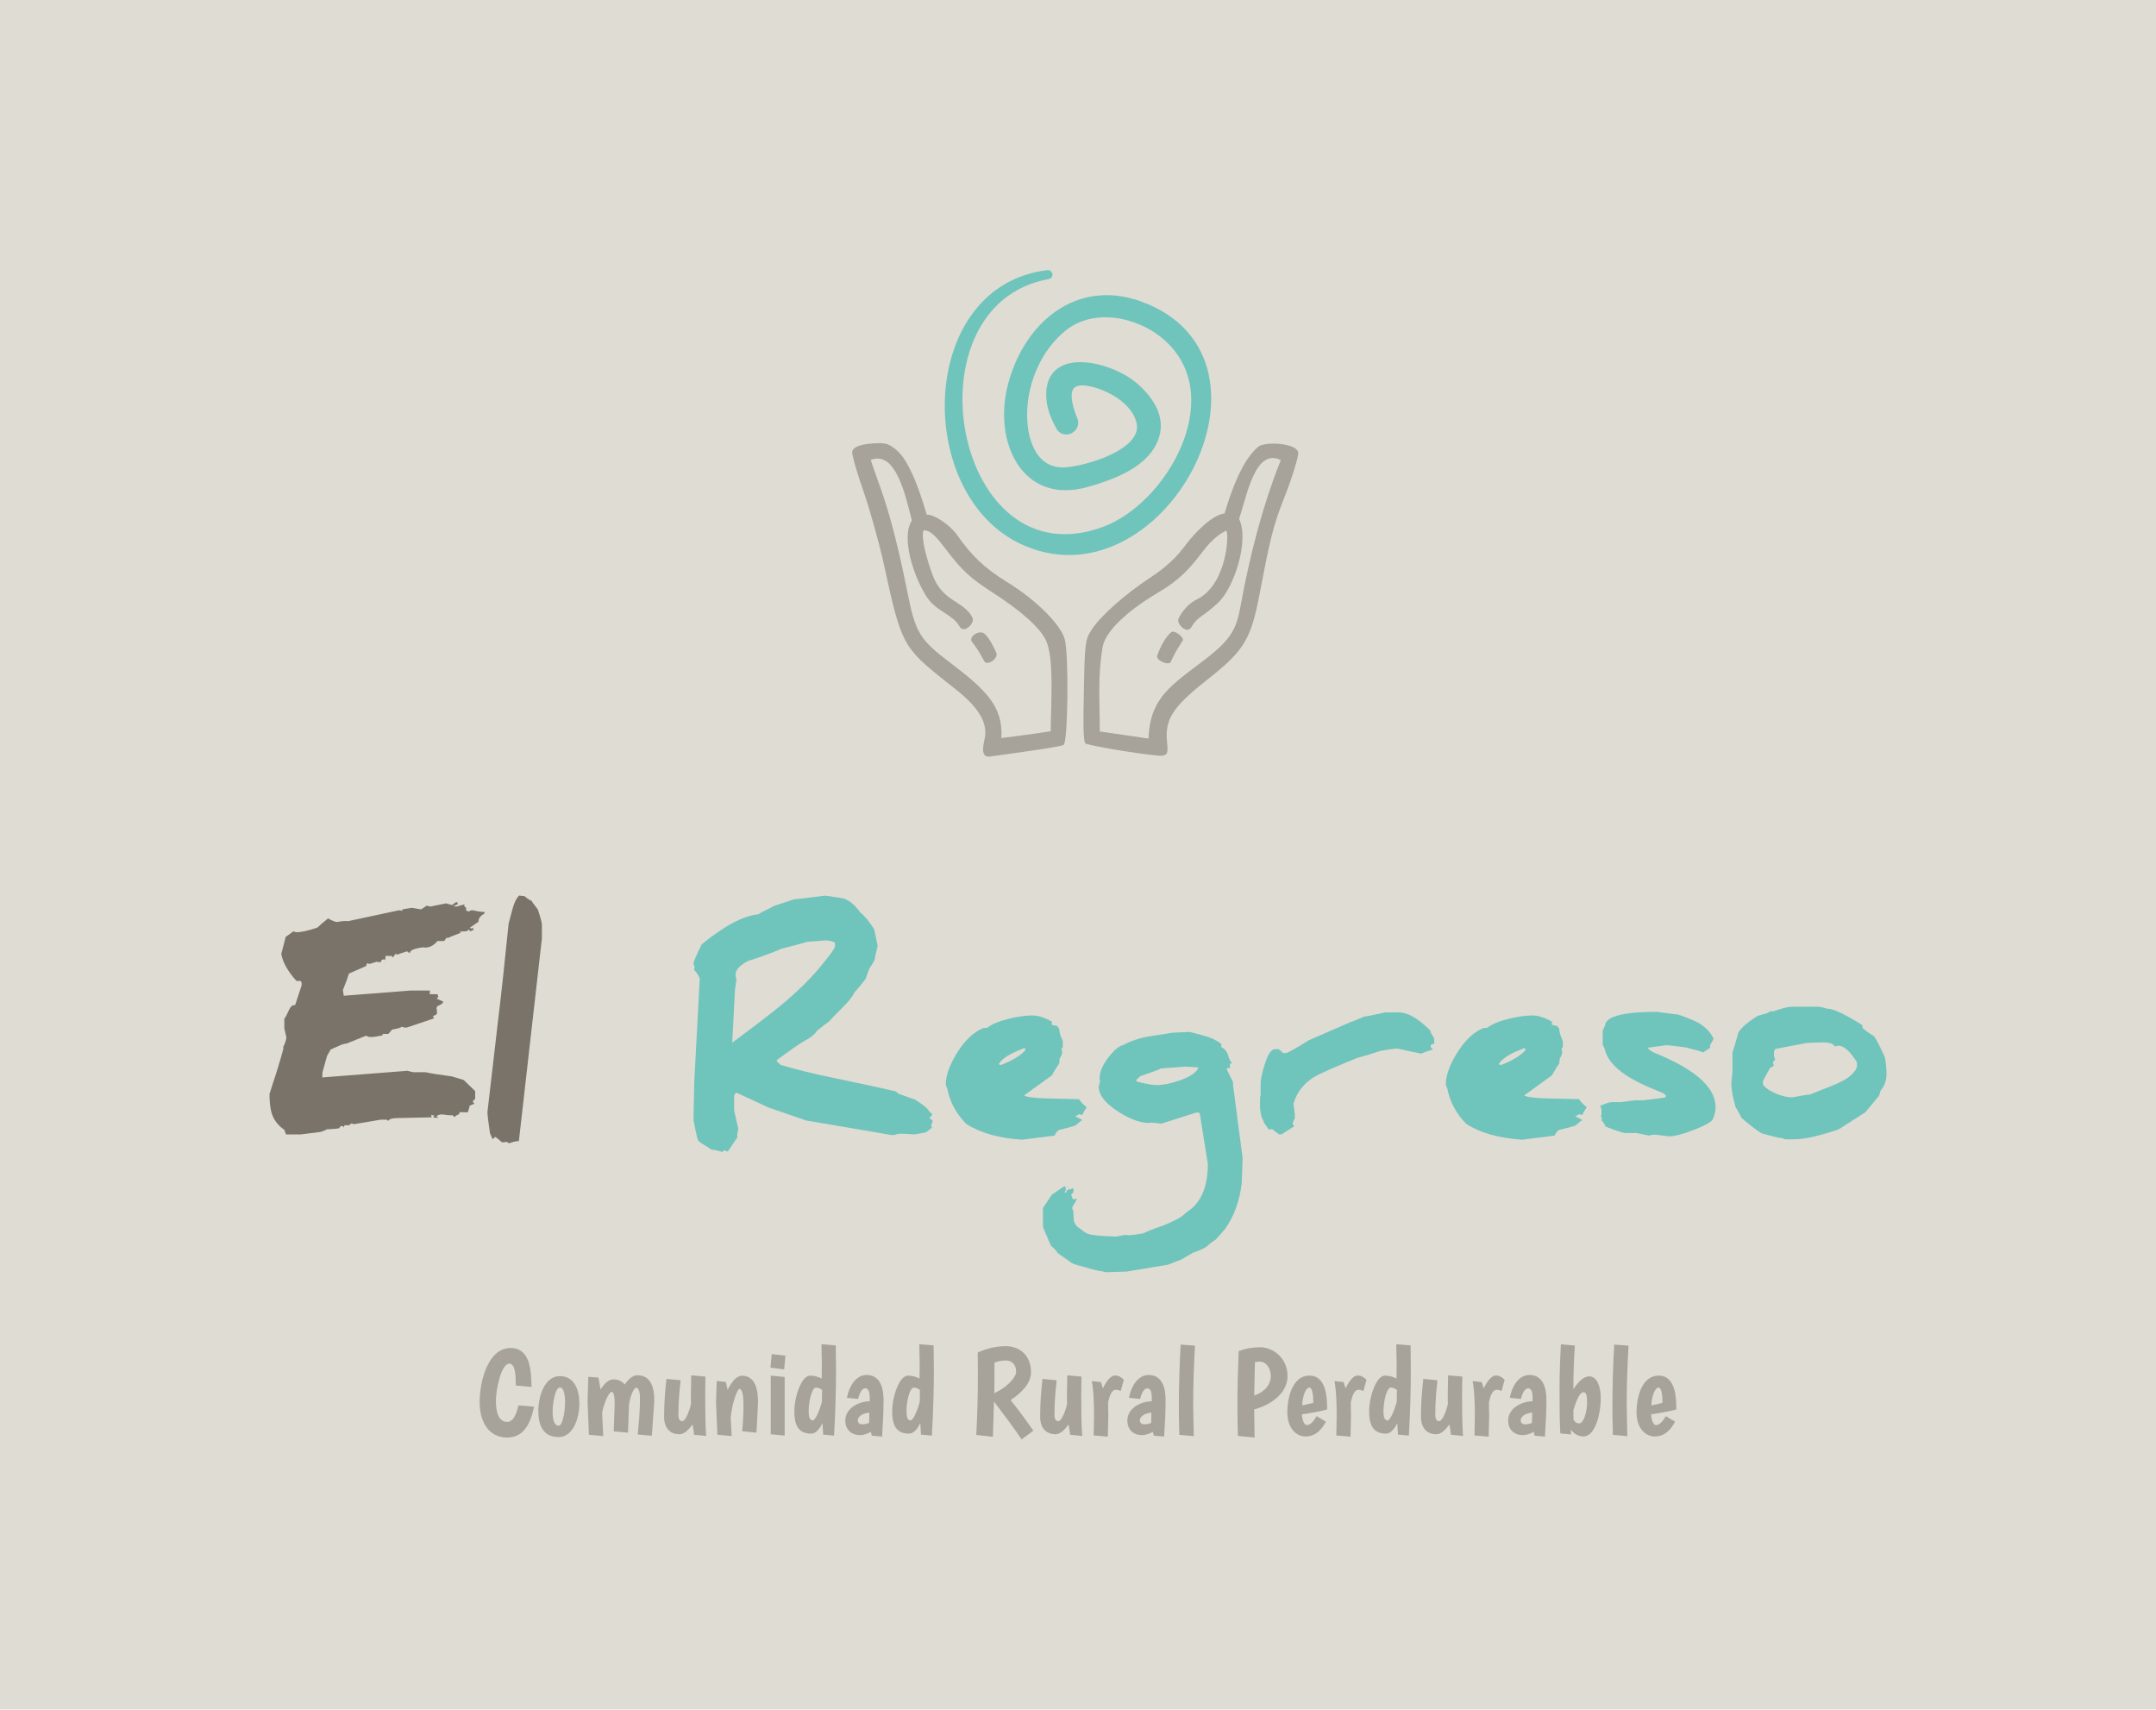
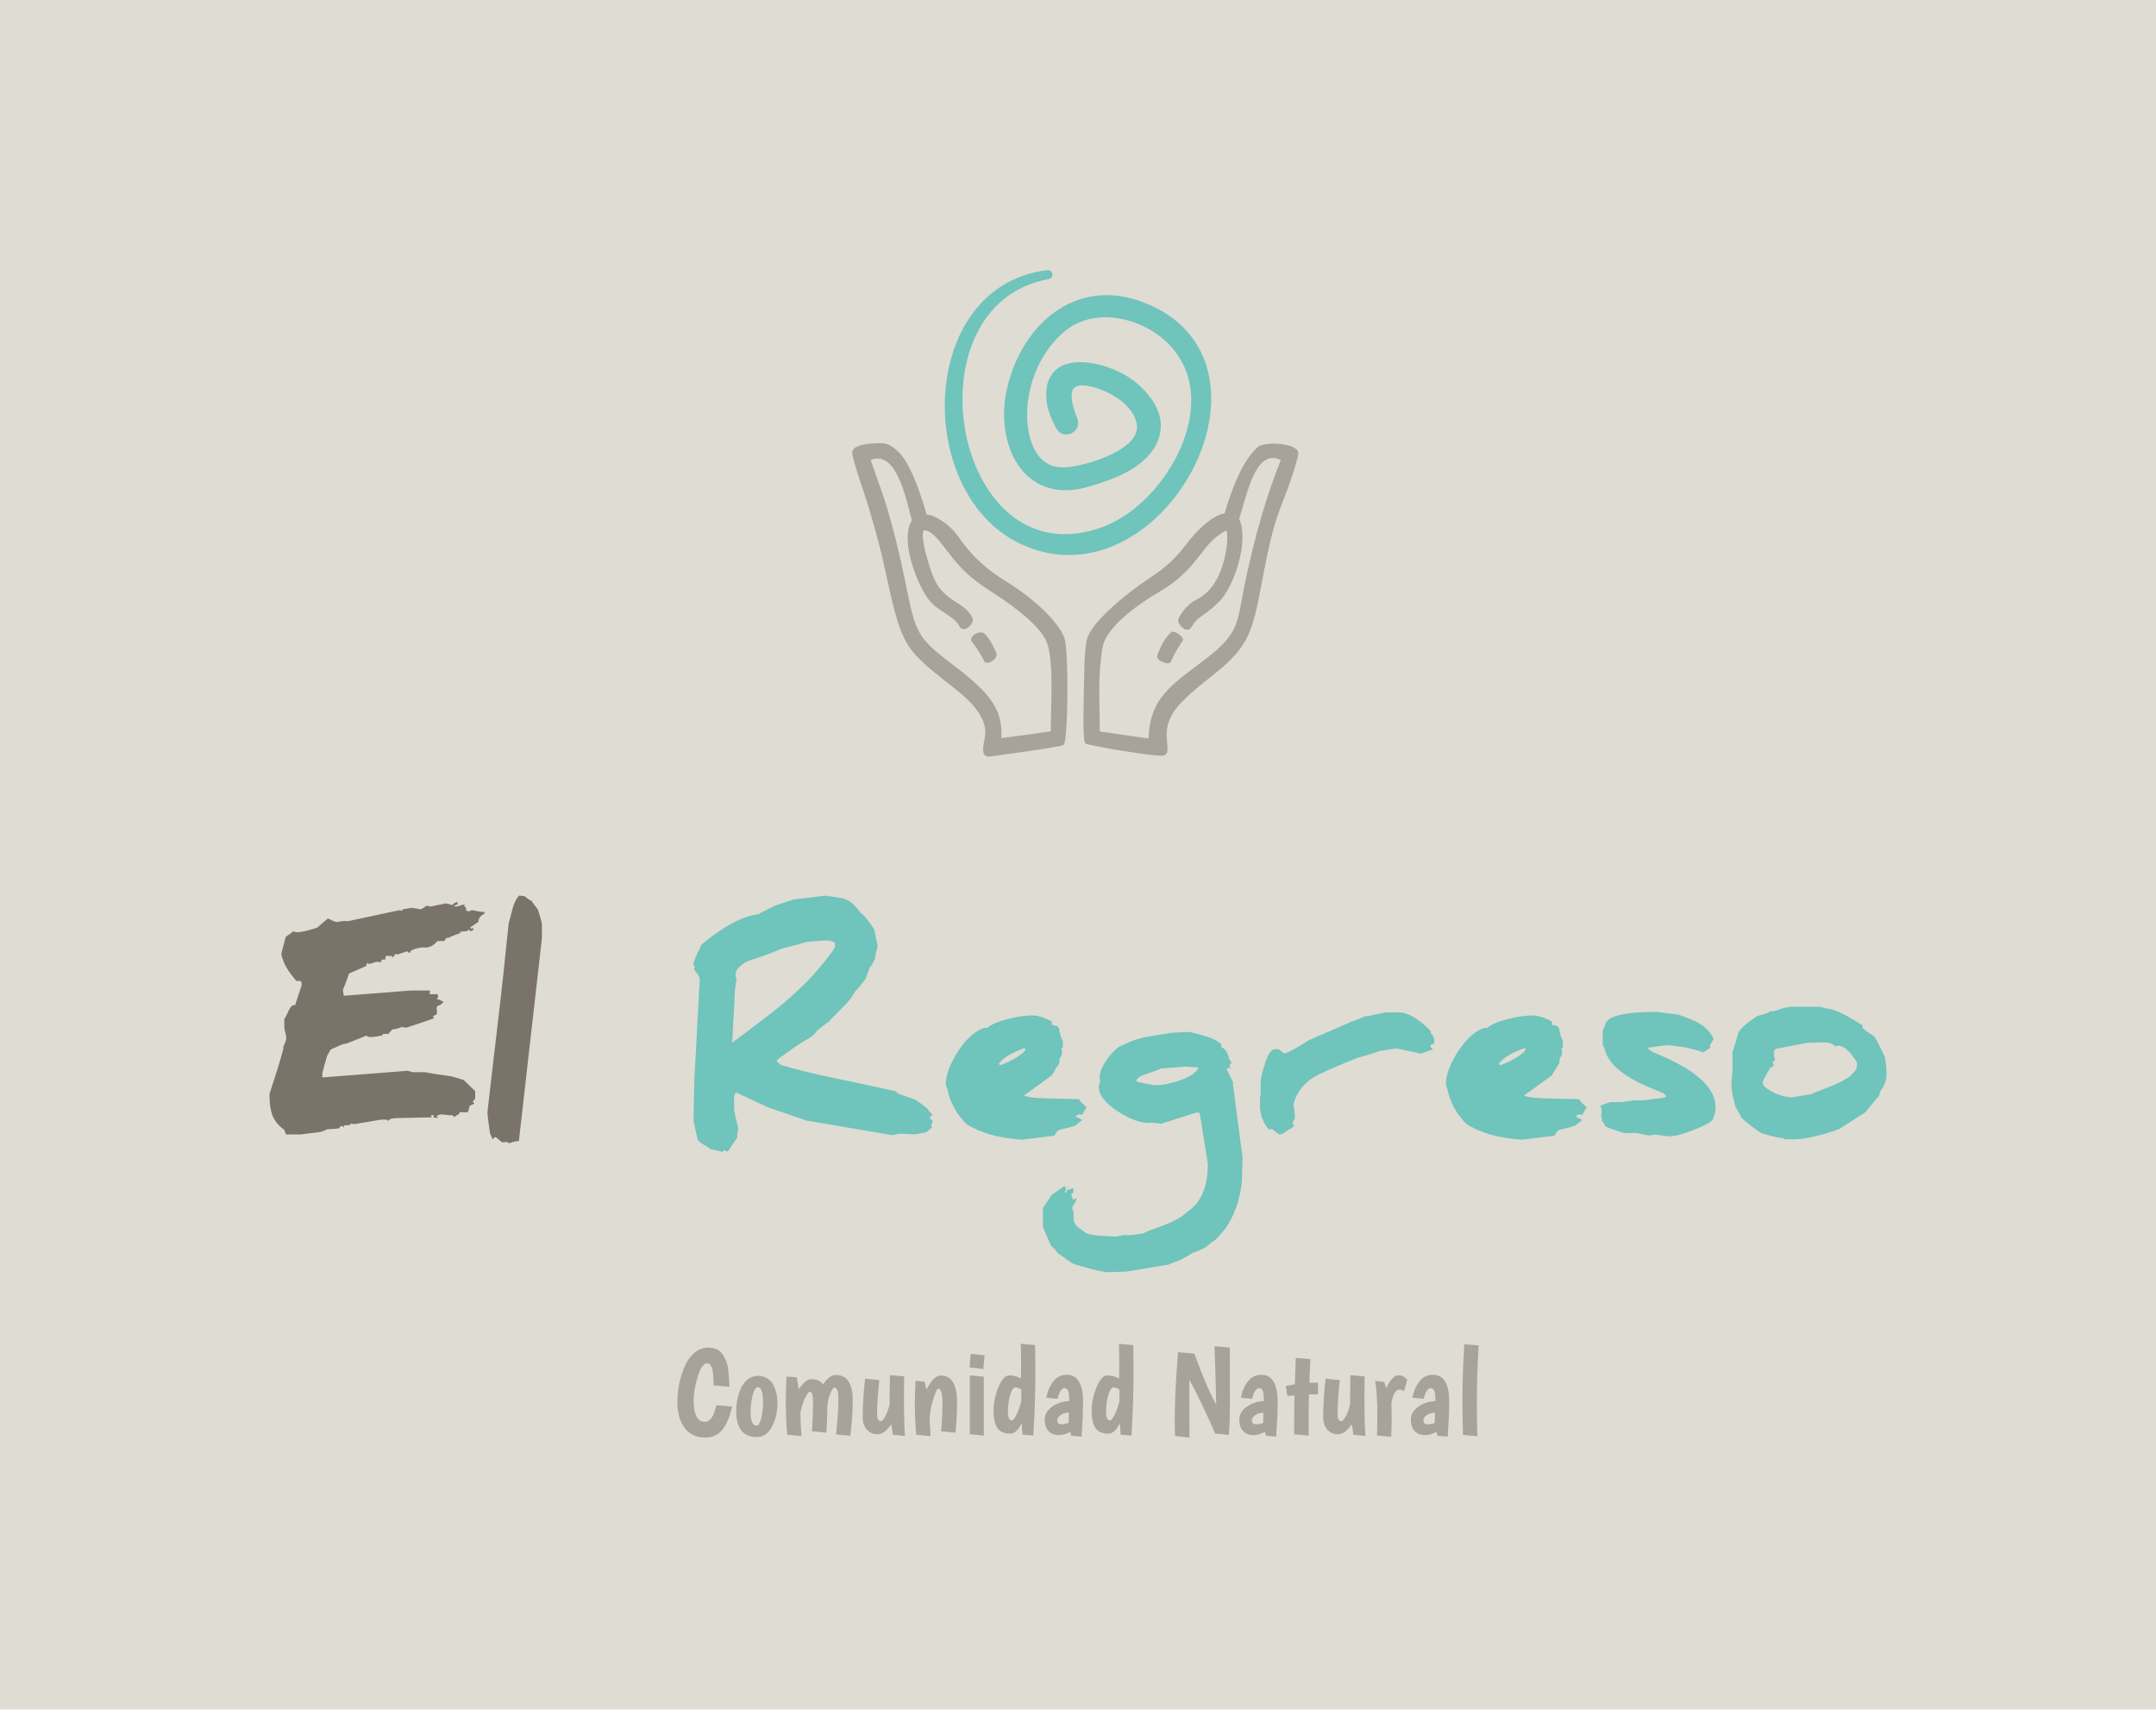
<svg xmlns="http://www.w3.org/2000/svg" xmlns:xlink="http://www.w3.org/1999/xlink" width="512" height="406">
  <path d="M0 0h512v406H0z" fill="#dfdcd3" />
  <g transform="matrix(.863455 0 0 .863455 -186.0911 -126.8291)">
-     <g fill="#a7a29a">
-       <path d="M361.712 528.376c-.101-4.704-.403-10.718-5.813-10.718-6.115 0-8.467 9.106-8.467 14.918 0 5.376 2.52 9.71 7.56 9.71 4.334 0 6.35-3.394 7.426-8.501l-4.267-.336c-.605 2.184-1.31 4.536-3.158 4.536-2.15 0-3.091-2.318-3.091-5.746 0-3.326 1.512-10.282 3.696-10.282 1.714 0 1.781 3.595 1.781 6.014zm5.794 6.854c0-2.285.672-6.72 2.016-6.72 1.109 0 1.411 2.251 1.411 3.965 0 2.789-.706 6.552-1.747 6.552-.84 0-1.68-.739-1.68-3.797zm-3.931-.302c0 5.779 2.722 7.224 5.611 7.224 3.864 0 5.678-4.973 5.678-9.341 0-3.192-1.176-7.426-5.342-7.426-4.402 0-5.947 5.914-5.947 9.542zm13.748-9.341l-.202 6.821.37 9.106 3.931.37-.302-6.384c.504-2.789 1.915-5.779 2.621-5.779.672 0 .84 1.714.84 3.125l-.269 7.728 3.931.37.269-7.493c.269-2.621 1.378-4.872 1.949-4.872.874 0 1.075 1.68 1.075 3.091 0 3.024-.269 6.149-.638 9.778l3.898.336.672-9.61c0-3.259-.706-7.022-4.67-7.022-1.31 0-2.486 1.142-3.461 2.554-.672-.874-1.68-1.411-3.125-1.411-1.31 0-2.453 1.109-3.528 2.789l-.571-3.293z" />
-       <use xlink:href="#A" />
-       <path d="M412.65 526.729l-.202 5.678.37 9.106 3.931.37-.269-4.973c.269-3.562 1.747-7.997 2.419-7.997.874 0 1.109 2.318 1.109 4.402 0 2.251-.101 4.469-.37 7.258l3.931.37.437-8.266c0-3.427-.672-7.392-4.435-7.392-1.478 0-2.822 1.68-3.931 3.898l-.504-2.184zm14.846-1.478v16.128l3.83.37V525.62zm.269-5.914l-.336 3.73 3.763.47.336-3.763z" />
-       <use xlink:href="#B" />
-       <use xlink:href="#C" />
-       <use xlink:href="#B" x="26.906" />
-       <path d="M488.596 542.084l.302-9.71c2.923 3.864 5.578 7.392 7.594 10.416l3.226-2.386c-1.982-2.856-4.133-5.779-6.25-8.434 2.99-1.949 5.611-4.603 5.611-7.627 0-4.771-3.259-7.19-6.955-7.19a18.71 18.71 0 0 0-7.694 1.747l.034 5.947a309 309 0 0 1-.437 16.733zm.437-20.429c1.142-.403 2.15-.571 3.091-.571 1.478 0 2.856.907 2.856 3.091 0 1.68-2.621 4.334-5.981 5.914z" />
-       <use xlink:href="#A" x="103.425" />
-       <use xlink:href="#D" />
-       <use xlink:href="#C" x="77.569" />
-       <use xlink:href="#E" />
-       <path d="M560.559 542.286l-.101-7.728c5.242-1.478 9.173-4.805 9.173-9.173 0-4.973-3.965-7.93-7.594-7.93a16.91 16.91 0 0 0-5.846 1.042c-.202 5.342-.336 10.147-.336 15.254 0 2.52.034 5.242.134 8.098zm.101-20.731c.437-.067.84-.168 1.378-.168 1.445 0 2.99 1.512 2.99 3.998 0 2.352-1.747 4.435-4.57 5.342l.202-9.173z" />
-       <use xlink:href="#F" />
-       <use xlink:href="#D" x="66.74" />
-       <use xlink:href="#B" x="158.09" />
-       <use xlink:href="#A" x="208.162" />
-       <use xlink:href="#D" x="104.737" />
-       <use xlink:href="#C" x="182.306" />
-       <path d="M644.817 516.649c-.235 4.368-.37 7.862-.37 12.365s0 8.098.202 12.13l2.957.302c-.034-.437-.067-.874-.067-1.344.941 1.277 2.218 1.882 3.494 1.882 3.058 0 4.738-5.712 4.738-10.651 0-2.654-.84-5.88-3.192-5.88-1.445 0-3.024 1.478-4.334 3.562 0-4.435.134-7.627.403-12.029zm3.427 18.11c1.142-3.696 1.982-4.939 2.789-4.939.874 0 .974 1.243.974 2.99 0 2.251-.907 5.578-2.117 5.578-.84 0-1.109-.302-1.613-1.008l-.034-2.621z" />
-       <use xlink:href="#E" x="119.241" />
-       <use xlink:href="#F" x="96.042" />
-     </g>
+     <path fill="#a7a29a" d="M410 521.88q-1.48 0-2.6 3.68-1.1 3.64-1.1 6.47 0 5.94 3.1 5.94.87 0 1.52-.74.67-.78.94-1.59.3-.8.7-2.22l4.3.33q-.89 4.15-2.64 6.34-1.72 2.2-4.82 2.2-3.65 0-5.64-2.74-1.95-2.76-1.95-7.01 0-4.96 1.95-9.65.95-2.33 2.64-3.81 1.72-1.52 3.9-1.52 2.7 0 3.92 1.79.6.88.98 1.79.4.9.57 2.32.3 2.26.37 4.86l-4.35-.4q0-4.35-.8-5.47-.38-.57-.99-.57zm11.95 13.32q0 3.81 1.69 3.81.74 0 1.25-2.12.5-2.16.5-4.12 0-4.31-1.42-4.31-.9 0-1.48 2.32-.54 2.3-.54 4.42zm-3.95-.3q0-3.14 1.29-6.14.67-1.52 1.89-2.46 1.24-.98 2.76-.98 1.52 0 2.6.7 1.11.68 1.68 1.83 1.12 2.26 1.12 4.92 0 3.68-1.52 6.55-1.48 2.83-4.18 2.83-5.64 0-5.64-7.25zm20.75-8.67q2.06 0 3.14 1.42 1.76-2.57 3.48-2.57 4.68 0 4.68 7.05 0 3.98-.67 9.65l-3.91-.34q.64-6.3.64-9.61 0-3.3-1.08-3.3-.47 0-1.11 1.51-.65 1.52-.85 3.38-.07 4.21-.27 7.52l-3.94-.37q.27-4.76.27-7.83 0-3.07-.85-3.07-.54 0-1.41 1.89-.85 1.86-1.22 3.91.04 3.1.3 6.41l-3.94-.37q-.37-4.76-.37-8.67t.2-7.32l2.8.2q.2.92.57 3.31 1.8-2.8 3.54-2.8zm25.44-.78-.06 5.33q0 7.53.27 11.07l-3.34-.34q-.1-1.42-.44-2.87-1.86 2.74-3.75 2.74-1.85 0-2.96-1.29-1.12-1.28-1.12-3.54 0-4.38.64-10.45l3.92.37q-.61 5.76-.61 9.58 0 1.72 1.08 1.72.5 0 1.21-1.39.74-1.38 1.18-3.34-.03-.74-.03-1.75t.1-6.17zm10.1-.23q4.45 0 4.45 7.42 0 3.91-.44 8.3l-3.95-.37q.37-3.85.37-7.76 0-3.95-1.11-3.95-.54 0-1.38 2.73-.85 2.7-1.05 5.3l.27 5-3.95-.38q-.37-4.76-.37-8.36 0-3.61.2-6.48l2.5.27.5 2.2q1.96-3.92 3.95-3.92zm7.96-.03 3.85.37v16.19l-3.85-.37zm.27-5.94 3.78.44-.34 3.77-3.78-.47zm13.8 6.74.04-4.18q0-2.33-.1-5.3l3.94.34q.07 2.4.07 8.7 0 6.28-.54 16.2l-3-.27q-.1-1.35-.2-3.17-1.46 2.9-3.14 2.9-2.6 0-3.61-1.62-1.01-1.62-1.01-4.7 0-3.1 1.31-6.4 1.35-3.3 3.04-3.3 1.52 0 3.2.8zm.1 3.14q-.84-.64-1.68-.64-.81 0-1.42 2.2-.6 2.15-.6 4.51t1.14 2.36q.44 0 1.18-1.45.74-1.48 1.35-3.74zm6.86 2.2q.5-2.64 1.92-4.46 1.42-1.85 3.71-1.85 2.3 0 3.37 1.92 1.12 1.89 1.12 5.4 0 3.5-.4 9.68l-2.84-.24-.27-1.08q-1.59.91-3.24.91-1.65 0-2.73-1.08-1.08-1.11-1.08-3.17 0-2.06 2.02-3.54 2.06-1.48 4.72-1.55v-.91q0-2.67-1.28-2.67-.64 0-1.18.91-.5.88-.74 2.03zm3 6.23q0 1.08 1.28 1.08.88 0 1.86-.4l.06-2.83q-1.58.13-2.4.8-.8.65-.8 1.35zM523.32 526l.03-4.18q0-2.33-.1-5.3l3.95.34q.07 2.4.07 8.7 0 6.28-.54 16.2l-3-.27q-.1-1.35-.2-3.17-1.46 2.9-3.15 2.9-2.6 0-3.6-1.62-1.02-1.62-1.02-4.7 0-3.1 1.32-6.4 1.35-3.3 3.03-3.3 1.52 0 3.2.8zm.1 3.14q-.84-.64-1.69-.64-.8 0-1.41 2.2-.61 2.15-.61 4.51t1.15 2.36q.43 0 1.18-1.45.74-1.48 1.35-3.74zm30.34-11.6.03 15.68q0 3.88-.27 8.33l-3.78-.37q-4.35-9.88-7.12-14.8.04 4.99.04 15.92l-3.95-.44q-.1-2.1-.1-4.05 0-8.16.91-19.02l4.49.43q3.34 9.21 6 14-.2-10.18-.47-16.05zm3.04 13.8q.5-2.64 1.92-4.46 1.42-1.85 3.71-1.85 2.3 0 3.37 1.92 1.12 1.89 1.12 5.4 0 3.5-.4 9.68l-2.84-.24-.27-1.08q-1.59.91-3.24.91-1.65 0-2.73-1.08-1.08-1.11-1.08-3.17 0-2.06 2.02-3.54 2.06-1.48 4.72-1.55v-.91q0-2.67-1.28-2.67-.64 0-1.18.91-.5.88-.74 2.03zm3 6.23q0 1.08 1.28 1.08.88 0 1.86-.4l.06-2.83q-1.58.13-2.4.8-.8.65-.8 1.35zm18.22-10.38v3.2q-1.62 0-2.5.03-.1 3.38-.1 11.34l-3.98-.37q0-5.9.1-10.7-.5 0-1.92.17l-.5-2.76q.8-.17 2.52-.44.07-2.5.27-7.29l4.02.37q-.2 3.34-.3 6.48.84-.03 2.39-.03zm12.82-1.73-.06 5.33q0 7.53.27 11.07l-3.34-.34q-.1-1.42-.44-2.87-1.86 2.74-3.75 2.74-1.85 0-2.96-1.29-1.12-1.28-1.12-3.54 0-4.38.64-10.45l3.92.37q-.61 5.76-.61 9.58 0 1.72 1.08 1.72.5 0 1.21-1.39.74-1.38 1.18-3.34-.03-.74-.03-1.75t.1-6.17zm9.49 3.65q-1.42 0-2.13 3.57.07 2.36.07 4.52 0 2.16-.14 4.86l-3.9-.34.1-5.46q0-6.24-.61-9.55l2.53.27q.23.98.54 1.72 1.65-3.54 3.33-3.54 1.39 0 2.43 1.22l-.87 3.1q-.54-.37-1.35-.37zm3.65 2.22q.5-2.63 1.92-4.45 1.42-1.85 3.7-1.85 2.3 0 3.38 1.92 1.12 1.89 1.12 5.4 0 3.5-.41 9.68l-2.83-.24-.27-1.08q-1.59.91-3.24.91-1.65 0-2.73-1.08-1.08-1.11-1.08-3.17 0-2.06 2.02-3.54 2.06-1.48 4.72-1.55v-.91q0-2.67-1.28-2.67-.64 0-1.18.91-.5.88-.74 2.03zm3 6.24q0 1.08 1.28 1.08.88 0 1.86-.4l.06-2.83q-1.58.13-2.4.8-.8.65-.8 1.35zm15.22-20.64q-.5 8.53-.5 15.38 0 6.85.16 9.61l-3.98-.37q-.14-3.5-.14-9.95 0-6.47.51-14.97z" />
    <path d="M321.207 412.019q-.105-.316-.246-.316.281.141.281.246 0 .035-.035.07zm27.563-13.852q-1.652.879-1.652 2.145 0 .035 0 .105-.844.563-2.355 1.617l.281.246q.387 0 .527-.246.176.422.176.633-.105 0-.914.387l-.352-.562q-.281.563-1.055.563-1.09 0-1.547.141.176.176.527.176-3.727 1.441-3.727 1.547 0 .035.035.035-.07-.035-.352-.211-.141.281-.703.984h-1.828q-1.512 1.793-3.375 1.793-.281 0-.562-.07-3.621.457-3.621 1.512-.422 0-.773-.422-2.461.738-2.461.879 0 0 .07 0-.633 0-.773-.211-.281.316-.738 1.02-.141-.07-.422-.457-.141.07-.492.07-.387 0-1.02-.07-.176.387-.176.703 0 .387.176.773 0-.105 0-.141 0-.316-.387-.316h-.562q-.457.352-.457.773l-1.195-.141q-.07 0-.984.316-.879.281-1.055.281 0-.035-.457-.246-.316.352-.316.809l-4.746 2.074q-.527 1.723-1.687 4.535.07.492.246 1.582l18.387-1.441h5.309q0 1.09-.141 1.09-.035 0-.07-.07h2.391q-.035.07-.035.141 0 .211.176.598-.422.492-.492.492-.035 0-.035 0 .703.211 1.934.844-.457.809-1.652 1.16l-.281.598q.07.141.141.703v.844q-.211.316-1.09.633.105.281.246.633l-7.488 2.531q-.984 0-1.301-.246-.562.457-2.672.773l-1.09 1.23q-.422-.035-.738-.035-.352 0-.527.035-.105-.07-.141-.07-.176.07-.176.457-.105 0-2.215.387-.492.07-.914.07-.879 0-1.336-.387l-5.449 2.18q-.738 0-2.18.668-1.863.844-2.145.949-.246.387-1.02 1.793-.598 2.039-1.266 4.535l-.035 1.371 23.414-1.828q.07 0 .809.211.738.176.773.176h3.375q.738.176 2.848.527l4.43.633q1.09.352 3.234.984 1.02 1.02 3.164 3.059v2.074l-.703.809.492.563q-1.336.527-1.406.703 0 .035.07.035-.07.492-.457 1.582-.246.07-.773.07-.562 0-1.441-.07-.176.211-.176.563-.914.352-1.371.879 0-.035 0-.07 0-.281-.633-.527-.176.035-.422.035-.492 0-1.16-.105-.457-.035-1.195-.141-.773 0-1.477.492l.527.457q-1.09 0-1.406-.141.035-.211.316-.527-.211-.07-.949-.07 0 0 .211.598l-9.738.211q-1.793.035-2.215.773l-.422-.352h-1.582l-7.277 1.23q-.633 0-.773-.246-.035.035-.387.316-.352.246-.352.246h-1.195q-.246.246-.246.773 0-.316-.211-.527h-.633q-.387.387-.387.563-.562.176-3.445.316-.422.316-1.652.703l-5.555.703h-4.008l-.457-1.266q-2.918-2.039-3.621-5.133-.457-1.828-.457-4.711.105-.387.773-2.461 1.758-5.203 3.059-10.055-.07-.316-.07-.457.738-1.301.879-2.602-.492-2.355-.527-2.355-.035 0-.035.035v-2.812q.387-.422 1.301-2.461.598-1.301 1.441-1.301.105 0 .211.035l1.793-5.414v-.879l-.316-.387h-1.09q-3.516-3.867-4.184-7.418l1.23-4.711q1.969-1.371 2.074-1.512.105 0 .422.141.352.105.422.105 2.039 0 5.766-1.266.949-.914 2.953-2.531 1.793.984 2.531.984.281-.07 1.195-.211.527-.07.949-.07.422-.035.738.07l14.133-3.023q.633 0 .773.211.141-.211.141-.457l2.566-.422q.773.141 2.531.422 1.02-.562 1.477-.984.316 0 1.09.211l4.359-.879q.246.141 1.723.457.387-.492 1.09-.809.387 0 .387.563-.527.316-1.16.527.141.141.914.141.105-.07 2.074-.598.07.07.07.105-.035.105-.211.211.457.598.563.598.035 0 .035-.035v.809q.176.07.773.281.352-.352 1.09-.352 1.863.457 3.094.457.141.211.141.352 0 .07-.035.105zm15.785 6.856l-6.328 55.723q-1.16 0-2.531.563-.387 0-.773-.352l-.457.07q-.457.07-.844.07-.141-.141-1.793-1.477-.281 0-.844.633-.246-.703-.703-1.652-.703-4.781-.703-5.836l2.953-25.418q1.266-10.441 2.883-26.473.281-1.16 1.09-4.078.668-2.461 1.793-3.586l1.512.176q1.02.949 1.898 1.266.211.457 1.723 2.355 1.125 3.41 1.125 4.184z" fill="#79736a" />
    <g fill="#6fc4bc">
      <path d="M471.957 455.753l-.387.457.105.316q.141.316.141.527l-1.582 1.266q-2.918.598-3.34.598.246 0 .246 0 0-.035-2.074-.141-.703-.035-1.406-.035-.668-.035-1.301.035-.703.316-1.547.316l-23.555-4.008-10.406-3.586-8.789-4.078q-.633.387-.633 1.125v3.762l1.16 5.133q-.316.949-.316 1.723 0 .281.035.563l-2.602 3.867q-.246 0-1.125-.352l-.387.527q-.879-.387-3.164-.738-.457-.422-2.32-1.512-1.371-.809-1.371-1.441-.422-1.687-1.09-5.062l.211-10.441 1.512-28.406q-.105-.949-1.547-2.531 0-.527.176-.633 0 0 0-.035 0-.105-.176-.492-.176-.422-.176-.492 0-.773 2.25-5.344 9.387-7.699 15.715-8.297.281-.352 2.109-1.195 1.828-.879 2.004-1.055 1.934-.633 5.484-1.828 3.094-.316 4.992-.562l3.48-.457q.703 0 5.379.773.141.105 1.547.809 1.547 1.09 2.918 3.059 1.723 1.266 3.832 4.641l.949 4.57q-.773 2.883-.773 3.586-.703 1.547-1.406 2.355-.457 1.125-1.16 3.129-1.617 2.145-2.953 3.551-.984 1.934-3.164 4.078-3.586 3.586-3.867 4.008-1.934 1.371-3.375 2.602-1.055 1.582-3.27 2.672-2.32 1.336-7.77 5.379 0 .527.141.563 0 0 .07-.035.176.176.844.809 6.539 1.934 14.766 3.621 12.445 2.602 16.137 3.48.773.07 1.547.844l4.57 1.617q3.691 2.426 3.691 3.094l1.02.914q0 .141-.844 1.09.387.211.844.527zm-26.789-48.48v-1.125q-1.09-.598-2.812-.598l-2.039.176q-1.969.176-2.637.176-2.742.809-7.137 1.898-3.937 1.723-9.316 3.41-3.41 1.793-3.41 3.727 0 .633.246 1.371-.07.879-.387 2.531l-.773 14.836q8.789-6.504 13.184-10.09 6.715-5.555 10.934-10.652 4.148-5.027 4.148-5.66z" />
      <use xlink:href="#G" />
      <path d="M557.035 472.347q-.914 7.348-4.5 12.445-.457.633-2.742 3.129-.668.281-2.531 1.934-1.934 1.09-3.621 1.582-1.055.598-3.234 1.898-1.195.422-3.621 1.406l-11.426 1.898-5.59.176q-.211-.07-1.125-.246-1.898-.246-4.852-1.195-2.707-.633-3.551-1.125-.598-.422-3.867-2.742-.457-.879-1.793-1.969-2.215-4.957-2.215-5.309v-5.062l2.426-3.656q1.055-.773 3.516-2.391.352.387.352.844 0 .387-.352.914.141.035.422.035.176-.105.176-.633.563-.246 1.898-.562l-.105 1.195-.598.527q.141.316.527 1.371.914-.246 1.125-.246-.352.809-1.301 2.25v.703q.141.141.281.387 0 .176 0 .422 0 .914.176 2.602.07.211.703 1.195 2.25 1.758 2.883 2.039 1.266.527 4.887.703l3.164.141q.105 0 1.23-.246 1.16-.211 1.195-.211.07 0 .387.035.316.07.422.07 1.195 0 4.148-.527 1.723-.844 3.691-1.512 3.34-1.125 6.152-2.672.844-.457 2.32-1.793 5.625-3.621 5.625-13.184l-2.215-13.781-.246-.281h-.773l-9.703 3.094q-.809-.246-2.531-.316-.387.07-.773.07-3.48 0-8.227-2.988-5.555-3.516-5.555-6.996l.387-1.441q-.141-.457-.141-.914 0-2.531 2.496-5.766 2.32-2.988 4.043-3.34 3.023-1.652 7.066-2.355.246-.035 6.469-1.02l4.711-.211q2.145.527 4.324 1.16 2.531.703 4.359 2.145v.879q1.652.703 2.109 3.094.246.492.844 1.371-.457 0-.598.141 0 1.266.141 1.336 0-.035 0-.07-.211-.141-.703-.141l-.316.316q.633 1.266 1.723 3.516.07.141.07.281 0 .176-.07.281.457 3.375 1.688 12.973l.984 7.348zm-47.566.879q-.035.105-.246.176-.07.035-.105.035-.141 0-.211-.105.527 0 .563-.105zm35.684-32.73l-3.516-.246-6.926.527q.035 0 .035.035 0 .141-5.59 2.074l-1.16 1.055q0 .176.211.457 3.867.949 5.414.949 2.672 0 6.398-1.301 4.359-1.547 5.133-3.551zm64.827-6.575q-.176 0-.949.387 0 .352-.105.527l.703.703q-1.582.457-3.27 1.16l-6.539-1.406q-1.723.105-4.641.633-3.375 1.16-6.328 1.934-5.52 2.18-10.055 4.289-5.977 2.742-7.523 8.367 0 .211.352 2.813v1.16q-.352.633-.492 1.055-.07.176-.07.352 0 .457.457.738l-3.516 2.25h-.703q-.703-.422-1.898-1.441l-.949.141q-.457-.668-1.23-1.828-.352-.914-.738-1.617l-.422-2.25v-3.059q0-.035.07-.387.105-.352.105-.422v-3.27q0-1.441 1.055-4.887 1.301-4.395 2.883-4.395h1.055l1.23 1.09h.527q.914 0 6.504-3.551 3.867-1.652 11.707-5.098 0 0 0 0 .281 0 3.586-1.441.809-.035 3.27-.598l2.566-.527h3.551q3.727 0 8.684 4.957.176.211.246.844.879.984.879 1.828z" />
      <use xlink:href="#G" x="137.531" />
      <path d="M687.359 451.429q0 1.617-.809 3.41-.562.984-4.957 2.742-4.676 1.863-7.137 1.863-.211 0-2.707-.352-.598-.105-1.125-.105-.844 0-1.547.246l-3.48-.703h-3.023q-.633 0-2.988-.844-2.004-.703-2.566-.984-.176-.773-1.02-1.652 0-.387.176-.562l-.352-.352q.176-.773.176-1.441 0-.984-.387-1.652 2.426-1.02 3.164-1.02h2.637l3.621-.492h2.391l5.871-.738q.492-.422.527-.422-.141-.246-.879-.809-1.09-.457-4.113-1.723-10.371-4.465-11.883-10.09-.211-.879-.633-1.441v-3.797q0-.281.633-1.547.316-3.762 14.273-3.762-.035 0-.035 0 0 .035 6.012.773 4.113 1.477 5.484 2.285 2.883 1.688 4.113 4.324 0 0 0 0 0 .211-.492.984-.527.844-.527 1.055l.141.422-1.898 1.266h-.527q.141 0 .141-.035 0-.176-4.465-1.301-4.5-.598-5.414-.598l-4.992.668q.141.141.141.422.457.281 1.266.844 17.191 6.855 17.191 15.117zm47.004-9.106q0 2.637-1.617 4.535-.07.316-.422 1.406-1.301 1.617-3.797 4.57-3.902 2.531-7.312 4.676-8.016 2.742-12.199 2.742h-2.355q-.387 0-.879-.316-.07 0-.105 0-.949 0-5.66-1.336-1.969-1.16-5.484-4.184-.492-1.02-1.687-3.059-1.16-4.184-1.16-6.469l.316-3.305v-5.203q.105-.281.703-2.25.633-2.074.844-2.988.703-1.863 5.414-4.852.773-.246 2.496-.703.457-.246 1.16-.633.141.141.422.141l2.039-.633q2.004-.668 3.516-.668h6.785q1.125 0 2.566.527.07 0 .141 0 2.496 0 9.668 4.57v.703q1.195 1.125 3.164 2.285.703.809 2.988 5.766.457 2.496.457 4.676zm-8.121-2.32v-.914q-2.812-4.605-5.203-4.605-.105 0-.281.105-.141.07-.211.07h-.422q-.633-1.055-3.199-1.055-.281 0-.598 0l-3.867.141-8.648 1.652-.387.598v1.266q0 .387.316 1.09-.105.211-.703.738.316.738.387.844-.668.527-1.09.703 0 0 0 0-.035 0-.984 1.758-1.02 1.793-1.02 2.25.035.105.176.773 1.055 1.23 3.516 2.285 2.496 1.02 4.359 1.02 4.148-.773 4.887-.773l5.695-2.25q4.148-1.652 5.59-3.023 1.688-1.547 1.688-2.672z" />
    </g>
    <path d="M486.402 349.693c1.142-6.677-6.666-12.101-10.695-15.312-11.899-9.484-12.306-10.23-17.01-31.907-1.296-5.973-3.861-15.186-5.7-20.472s-3.236-10.171-3.104-10.856c.279-1.45 2.706-2.256 7.112-2.361 2.516-.06 3.441.483 5.323 2.118 4.045 3.515 7.293 14.92 8.069 17.55 1.965-.109 6.254 2.617 8.444 5.714 3.768 5.33 7.056 8.755 13.834 12.934 8.11 5 14.589 11.692 15.673 15.594 1.157 4.167.899 28.14-.285 29.058-.829.642-17.012 2.721-20.17 3.208-3.029.467-1.782-3.565-1.491-5.268zm18.098-1.665c.057-7.993.97-20.394-1.342-25.079-1.787-3.623-6.997-8.177-14.784-13.189-5.962-3.838-8.327-6.021-12.546-11.583-2.565-3.381-4.356-5.563-6.315-5.415-.786 1.953.957 8.165 2.502 12.312 2.757 7.403 8.512 7.006 10.932 11.645.848 1.626-2.414 4.626-3.539 2.452-1.575-3.043-6.345-4.259-8.686-7.64-3.688-5.327-7.57-16.701-4.399-21.466-1.732-6.715-4.413-19.454-11.324-16.667 0 .103 1.189 3.513 2.642 7.578 2.61 7.302 5.005 16.578 7.483 28.984 2.185 10.939 3.354 12.862 11.624 19.124 10.033 7.598 14.707 12.186 14.17 20.806 4.629-.554 8.209-1.064 13.58-1.863zm-21.637-24.577c-1.145-1.454 2.145-3.593 3.57-2.136 1.405 1.436 2.268 3.319 3.082 5.074.757 1.631-2.507 3.716-3.28 2.38-.557-.963-1.445-2.871-3.372-5.318zm31.344 28.024c-.815-.222-.774-5.029-.592-14.625.242-12.806.38-13.957 1.982-16.533 2.355-3.788 9.081-9.801 16.279-14.555 4.368-2.885 7.041-5.358 9.826-9.094 2.529-3.392 7.25-8.148 10.613-8.565 1.929-6.541 4.926-14.681 9.235-18.32 1.833-1.548 10.576-1.074 11.039 1.583.14.804-1.597 6.695-3.786 12.208-3.364 8.474-4.129 12.486-6.917 26.981-2.293 11.921-4.159 15.239-13.638 22.722-9.355 7.384-12.295 10.786-11.805 17.081.267 3.437.697 4.688-2.691 4.34-6.495-.667-16.332-2.347-19.543-3.222zm17.188-1.449c.381-10.029 4.791-13.731 13.661-20.314 8.8-6.53 10.393-9.221 11.632-16.002 2.517-13.783 5.928-27.33 11.099-40.277-7.067-3.476-9.334 9.82-11.475 16.179 2.877 6.088-1.462 18.952-5.686 22.973-4.267 4.062-5.659 3.717-7.461 6.824-1.191 2.054-4.146-.962-3.526-2.338.443-.985 2.076-3.877 5.046-5.311 8.398-4.056 8.969-18.562 8.053-18.941-7.227 3.753-7.097 10.229-18.42 16.888-9.512 5.594-14.854 11.183-15.529 15.067-1.421 8.18-.786 14.797-.79 23.306zm2.396-22.787c.919-2.677 2.268-5.095 3.867-6.48.795-.689 3.726 1.484 3.135 2.355-1.431 2.107-2.509 4.077-3.265 5.801-.529 1.207-4.164-.43-3.736-1.676z" fill="#a7a29a" />
    <path d="M529.246 230.829c-17.878-6.617-31.975 6.349-35.808 23.204-3.3 14.527 4.095 30.697 21.056 25.8 6.965-2.01 16.601-5.352 18.904-13.165 1.625-5.503-2.149-10.515-6.135-13.833-6.847-5.699-24.595-9.982-22.891 4.358.29 2.463 1.376 4.804 2.491 6.98 1.311 2.543 5.078.736 4-1.9-2.491-6.076-2.994-12.016 5.252-9.974 5.217 1.293 11.912 5.239 13.018 10.941 1.617 8.295-15.328 13.023-20.916 13.202-8.802.28-11.388-9.001-11.205-16.151.211-8.687 4.073-17.639 10.841-23.174 8.626-7.06 22.074-3.906 29.497 3.402 16.524 16.265-.057 45.456-17.986 52.171-42.63 15.962-56.653-62.684-15.558-70.031.307-.057.218-.509-.082-.474-34.478 4.03-35.694 59.458-7.474 73.206 37.854 18.442 74.563-49.176 32.996-64.563z" fill="#6fc4bc" stroke="#6fc4bc" stroke-width="2" />
  </g>
  <defs>
    <path id="A" d="M405.631 525.184l-.101 5.645.034 2.251c-.605 2.688-1.714 4.704-2.386 4.704-.739 0-1.075-.672-1.075-1.714 0-3.763.269-6.35.605-9.542l-3.898-.37c-.37 3.494-.638 6.418-.638 10.416 0 3.024 1.579 4.805 4.2 4.805 1.21 0 2.453-1.042 3.595-2.722a20.49 20.49 0 0 1 .437 2.856l3.326.336c-.202-2.654-.269-6.955-.269-11.021l.067-5.309z" />
    <path id="B" d="M441.451 516.616l.101 5.275-.034 4.166c-.974-.47-1.982-.806-3.192-.806-2.386 0-4.334 5.846-4.334 9.811 0 3.494.907 6.149 4.603 6.149 1.21 0 2.218-1.075 3.125-2.89l.202 3.158 2.99.269c.336-6.182.538-11.827.538-17.942l-.067-6.854zm.134 15.792c-.84 3.125-1.949 5.174-2.52 5.174-.907 0-1.142-1.075-1.142-2.52 0-2.621.84-6.518 2.05-6.518.538 0 1.109.235 1.646.638z" />
    <path id="C" d="M451.536 531.668c.269-1.344 1.008-2.923 1.915-2.923 1.142 0 1.277 1.512 1.277 2.654v.907c-3.394.067-6.72 2.15-6.72 5.275 0 2.419 1.512 4.032 4.032 4.032 1.075 0 2.117-.403 2.99-.907l.269 1.075 2.822.235c.235-3.595.403-7.09.403-10.147 0-3.528-1.109-6.787-4.67-6.787-2.99 0-4.805 3.158-5.41 6.283zm3.024 6.586c-.739.302-1.344.403-1.848.403-.773 0-1.277-.403-1.277-1.075 0-.806.874-1.949 3.192-2.15z" />
    <path id="D" d="M524.61 526.427c-.571-.672-1.445-1.21-2.419-1.21-1.109 0-2.318 1.378-3.326 3.528a13.02 13.02 0 0 1-.538-1.714l-2.52-.269c.47 2.554.605 5.947.605 9.509l-.101 5.443 3.898.336.134-5.779-.067-3.562c.403-2.083 1.075-3.562 2.117-3.562.538 0 1.008.134 1.344.37z" />
    <path id="E" d="M540.247 516.716a288.39 288.39 0 0 0-.504 16.666 218.69 218.69 0 0 0 .134 8.165l3.965.37-.168-8.534c0-5.712.202-11.256.504-16.363z" />
    <path id="F" d="M580.526 534.558c-.034-2.554.034-9.307-4.872-9.307-4.67 0-6.082 6.048-6.082 10.08 0 4.234 2.318 6.653 5.006 6.653 3.091 0 4.637-2.318 5.611-4.066l-2.554-1.512c-.638 1.075-1.579 2.453-2.722 2.453-.638 0-1.21-1.109-1.344-2.957 2.184-.302 5.275-.874 6.955-1.344zm-4.872-6.014c.773 0 1.075 2.083 1.075 4.2-1.008.269-2.083.504-3.091.706.134-2.486.974-4.906 2.016-4.906z" />
    <path id="G" d="M514.391 451.429q-.457.633-1.23 2.109-.492 0-.738-.211-.387.141-1.195.633.773.316 2.004 1.02-.457.141-1.934 1.477-1.477.527-4.465 1.195-.914.563-1.266 1.582l-8.965 1.125q-9.633-.633-15.363-4.359-4.148-4.254-5.203-9.738-.387-.773-.387-1.23 0-3.445 2.953-8.332 3.305-5.379 7.277-6.996.211-.105 1.16-.105 1.688-1.441 5.941-2.496 3.762-.914 6.469-.914 2.355 0 5.414 1.723-.07.141-.07.844.668.141 1.582.387 0 .211.457.703 0 1.301.984 3.375v1.547q0 .281-.422.703.246.352.246.773 0 .773-.668 1.758-.07.492-.141 1.406-.809 1.09-2.039 3.27l-7.629 5.52q1.125.668 6.188.809l8.93.211q.598 1.02 2.109 2.215zm-16.805-15.75q.035.035.035.035-.07 0-.281-.598-2.742 1.09-3.656 1.582-2.602 1.371-3.516 2.918.246 0 .527.246 4.887-1.863 6.891-4.184z" />
  </defs>
</svg>
